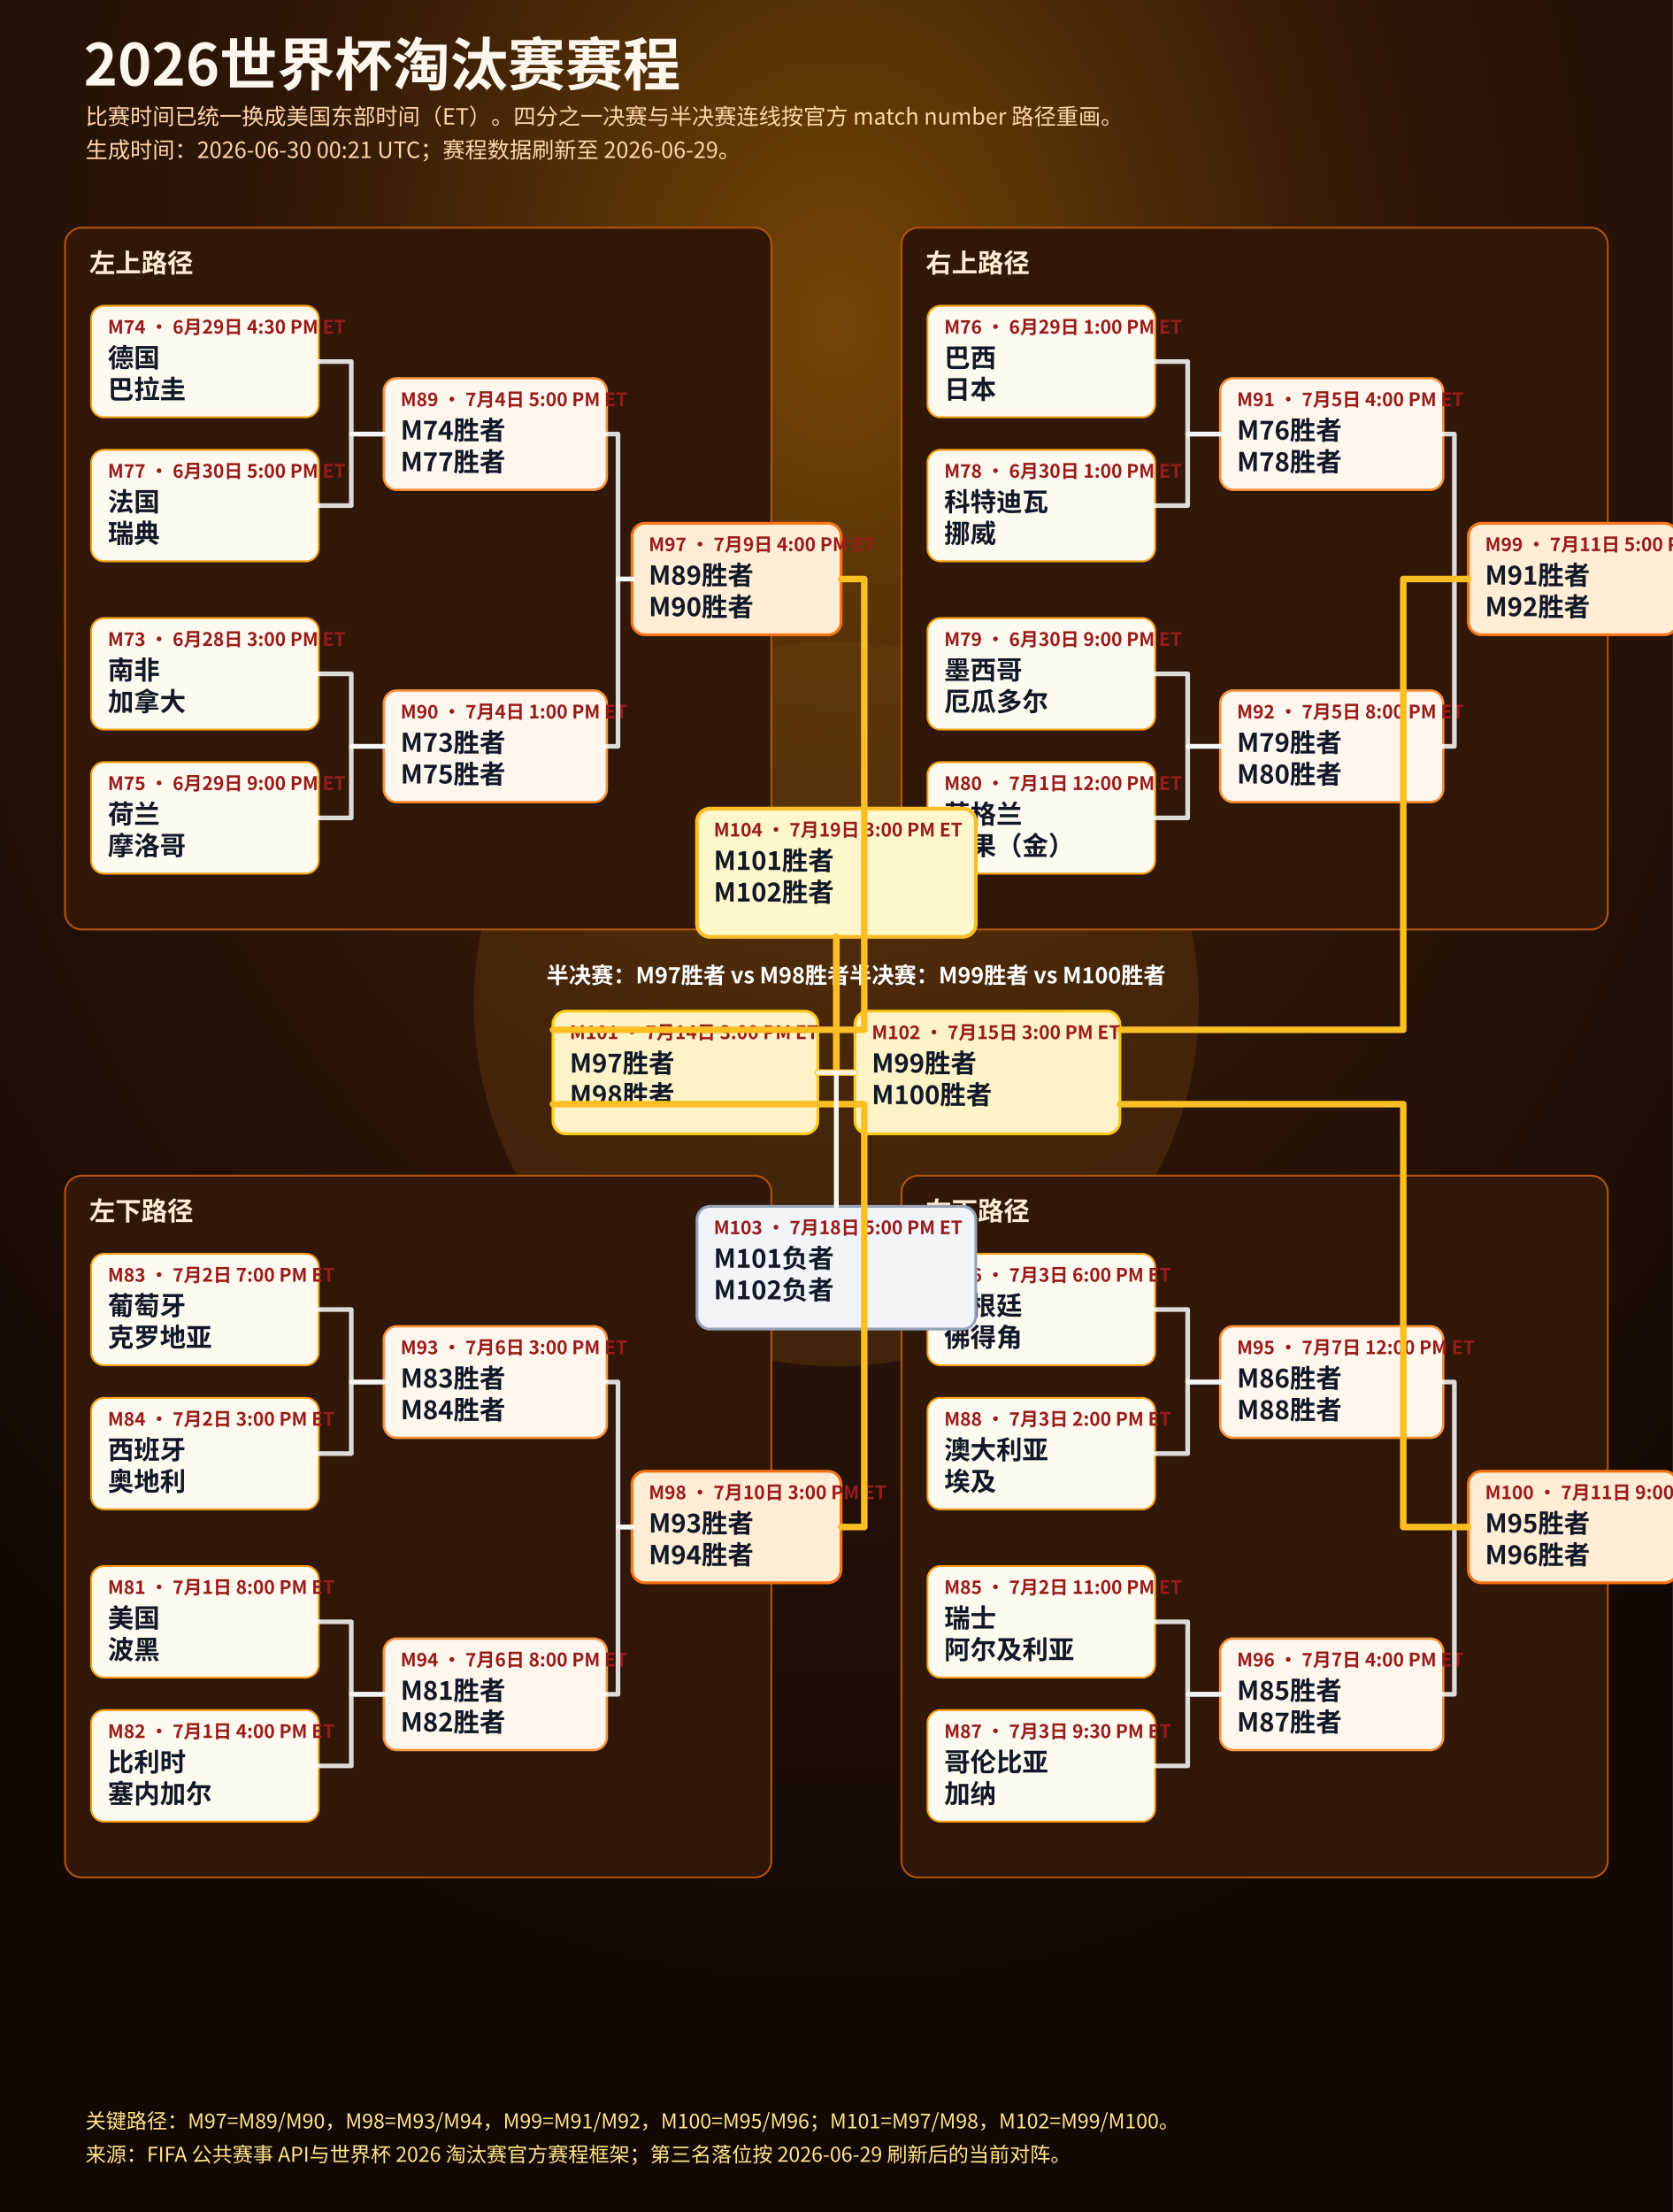
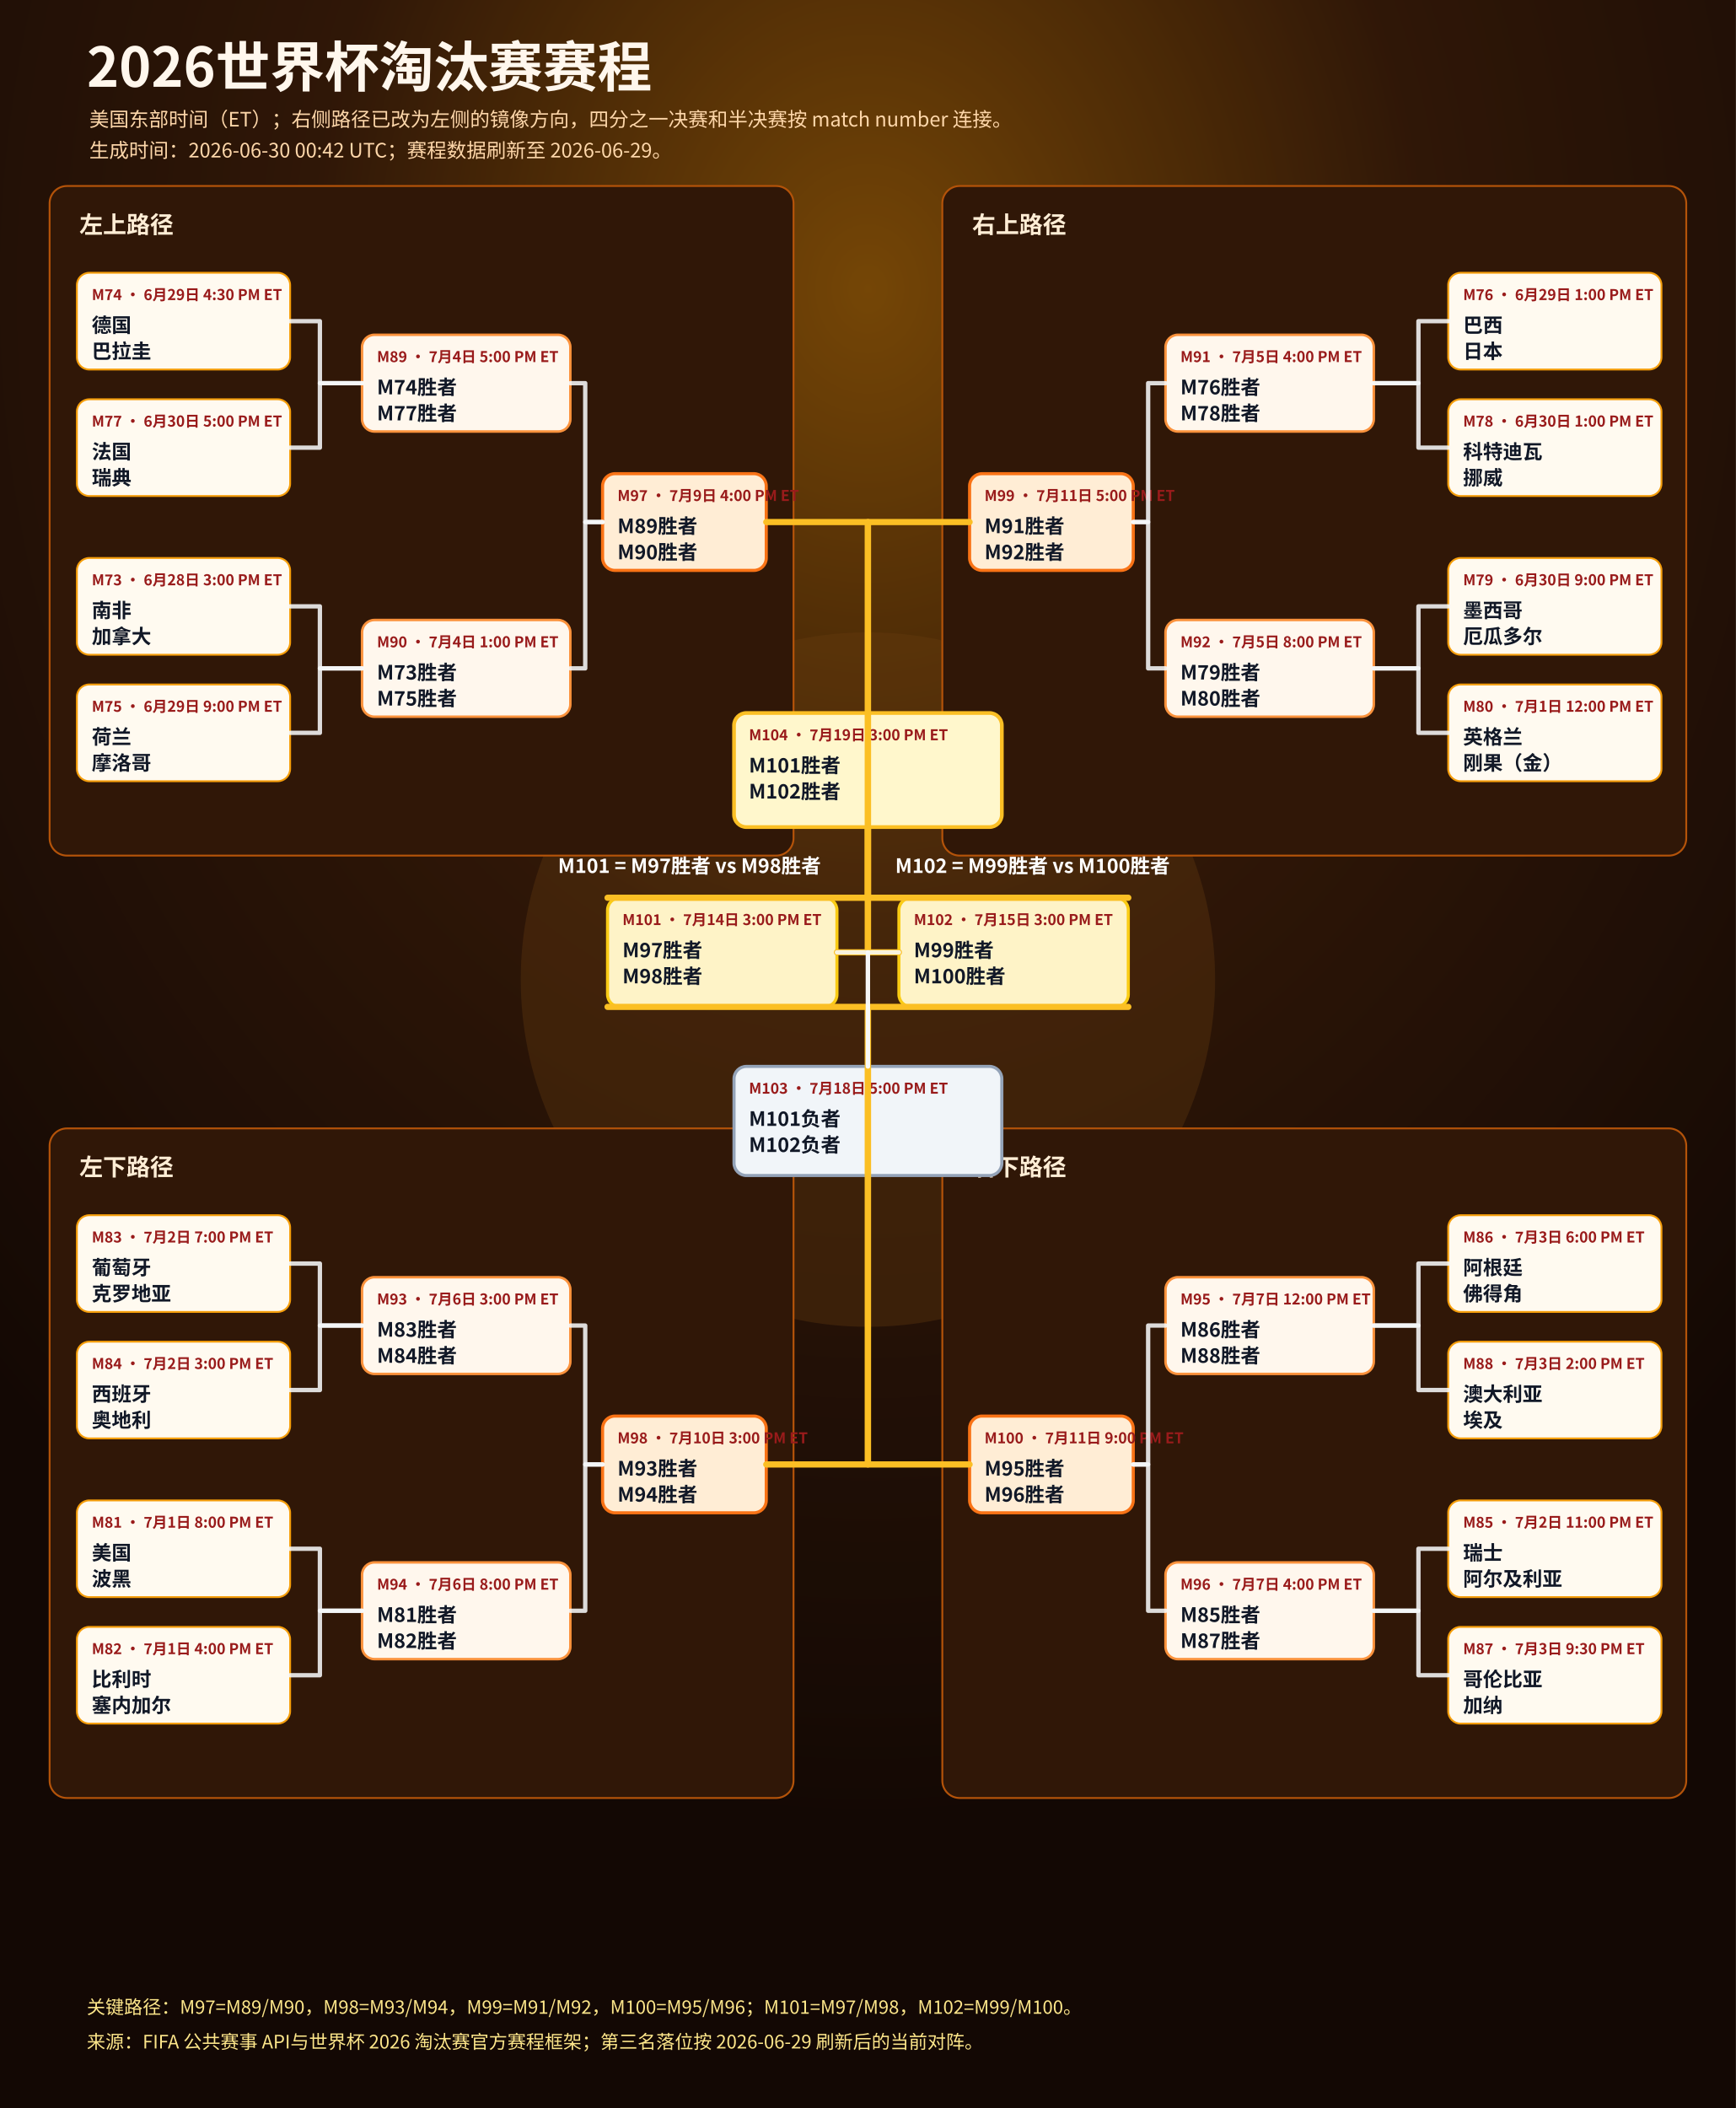
- <svg xmlns="http://www.w3.org/2000/svg" width="1800" height="2380" viewBox="0 0 1800 2380">
+ <svg xmlns="http://www.w3.org/2000/svg" width="1400" height="1700" viewBox="0 0 1400 1700">
  <defs>
    <style>
- .bg{fill:#160b04}.glow{fill:#6b3f10;opacity:.38}.title{font:900 62px 'Microsoft YaHei','Noto Sans CJK SC',Arial,sans-serif;fill:#fff7ed}.subtitle{font:400 24px 'Microsoft YaHei','Noto Sans CJK SC',Arial,sans-serif;fill:#fed7aa}.section{font:800 28px 'Microsoft YaHei','Noto Sans CJK SC',Arial,sans-serif;fill:#ffedd5}.time{font:800 20px 'Microsoft YaHei','Noto Sans CJK SC',Arial,sans-serif;fill:#991b1b}.team{font:800 28px 'Microsoft YaHei','Noto Sans CJK SC',Arial,sans-serif;fill:#111827}.panel{fill:#301707;stroke:#b45309;stroke-width:2}.match{fill:#fffaf0;stroke:#f59e0b;stroke-width:2}.slot{fill:#fff7ed;stroke:#fb923c;stroke-width:2.5}.quarter{fill:#ffedd5;stroke:#f97316;stroke-width:3}.semi{fill:#fef3c7;stroke:#facc15;stroke-width:3}.final{fill:#fff7cc;stroke:#fbbf24;stroke-width:4}.third{fill:#f1f5f9;stroke:#94a3b8;stroke-width:3}.connector{fill:none;stroke:#f8fafc;stroke-width:5;stroke-linecap:round;stroke-linejoin:round;opacity:.86}.connectorHot{fill:none;stroke:#fbbf24;stroke-width:7;stroke-linecap:round;stroke-linejoin:round}.note{font:400 22px 'Microsoft YaHei','Noto Sans CJK SC',Arial,sans-serif;fill:#fde68a}.pathLabel{font:800 24px 'Microsoft YaHei','Noto Sans CJK SC',Arial,sans-serif;fill:#ffffff}
+ .bg{fill:#160b04}.glow{fill:#6b3f10;opacity:.32}.title{font:900 44px 'Microsoft YaHei','Noto Sans CJK SC',Arial,sans-serif;fill:#fff7ed}.subtitle{font:400 16px 'Microsoft YaHei','Noto Sans CJK SC',Arial,sans-serif;fill:#fed7aa}.section{font:800 19px 'Microsoft YaHei','Noto Sans CJK SC',Arial,sans-serif;fill:#ffedd5}.time{font:800 12px 'Microsoft YaHei','Noto Sans CJK SC',Arial,sans-serif;fill:#991b1b}.team{font:800 16px 'Microsoft YaHei','Noto Sans CJK SC',Arial,sans-serif;fill:#111827}.panel{fill:#301707;stroke:#b45309;stroke-width:1.5}.match{fill:#fffaf0;stroke:#f59e0b;stroke-width:1.5}.slot{fill:#fff7ed;stroke:#fb923c;stroke-width:2}.quarter{fill:#ffedd5;stroke:#f97316;stroke-width:2.5}.semi{fill:#fef3c7;stroke:#facc15;stroke-width:2.5}.final{fill:#fff7cc;stroke:#fbbf24;stroke-width:3}.third{fill:#f1f5f9;stroke:#94a3b8;stroke-width:2.5}.connector{fill:none;stroke:#f8fafc;stroke-width:3.5;stroke-linecap:round;stroke-linejoin:round;opacity:.86}.connectorHot{fill:none;stroke:#fbbf24;stroke-width:5;stroke-linecap:round;stroke-linejoin:round}.note{font:400 15px 'Microsoft YaHei','Noto Sans CJK SC',Arial,sans-serif;fill:#fde68a}.pathLabel{font:800 16px 'Microsoft YaHei','Noto Sans CJK SC',Arial,sans-serif;fill:#ffffff}
</style>
-     <radialGradient id="gold" cx="50%" cy="15%" r="75%">
+     <radialGradient id="gold" cx="50%" cy="14%" r="72%">
      <stop offset="0%" stop-color="#a16207" />
      <stop offset="45%" stop-color="#3b1d09" />
      <stop offset="100%" stop-color="#120805" />
    </radialGradient>
  </defs>
-   <rect class="bg" x="0" y="0" width="1800" height="2380" />
-   <rect x="0" y="0" width="1800" height="2380" fill="url(#gold)" opacity=".68" />
-   <circle class="glow" cx="900" cy="1080" r="390" />
-   <text class="title" x="90" y="92">2026世界杯淘汰赛赛程</text>
-   <text class="subtitle" x="92" y="134">比赛时间已统一换成美国东部时间（ET）。四分之一决赛与半决赛连线按官方 match number 路径重画。</text>
-   <text class="subtitle" x="92" y="170">生成时间：2026-06-30 00:21 UTC；赛程数据刷新至 2026-06-29。</text>
-   <rect class="panel" x="70" y="245" width="760" height="755" rx="18" />
-   <text class="section" x="96" y="293">左上路径</text>
+   <rect class="bg" x="0" y="0" width="1400" height="1700" />
+   <rect x="0" y="0" width="1400" height="1700" fill="url(#gold)" opacity=".68" />
+   <circle class="glow" cx="700" cy="790" r="280" />
+   <text class="title" x="70" y="70">2026世界杯淘汰赛赛程</text>
+   <text class="subtitle" x="72" y="102">美国东部时间（ET）；右侧路径已改为左侧的镜像方向，四分之一决赛和半决赛按 match number 连接。</text>
+   <text class="subtitle" x="72" y="127">生成时间：2026-06-30 00:42 UTC；赛程数据刷新至 2026-06-29。</text>
+   <rect class="panel" x="40" y="150" width="600" height="540" rx="14" />
+   <text class="section" x="64" y="188">左上路径</text>
  <g id="m74">
-     <rect class="match" x="98" y="329" width="245" height="120" rx="14" />
-     <text class="time" x="116" y="359">M74 · 6月29日 4:30 PM ET</text>
-     <text class="team" x="116" y="395">德国</text>
-     <text class="team" x="116" y="429">巴拉圭</text>
+     <rect class="match" x="62" y="220" width="172" height="78" rx="10" />
+     <text class="time" x="74" y="242">M74 · 6月29日 4:30 PM ET</text>
+     <text class="team" x="74" y="268">德国</text>
+     <text class="team" x="74" y="289">巴拉圭</text>
  </g>
  <g id="m77">
-     <rect class="match" x="98" y="484" width="245" height="120" rx="14" />
-     <text class="time" x="116" y="514">M77 · 6月30日 5:00 PM ET</text>
-     <text class="team" x="116" y="550">法国</text>
-     <text class="team" x="116" y="584">瑞典</text>
+     <rect class="match" x="62" y="322" width="172" height="78" rx="10" />
+     <text class="time" x="74" y="344">M77 · 6月30日 5:00 PM ET</text>
+     <text class="team" x="74" y="370">法国</text>
+     <text class="team" x="74" y="391">瑞典</text>
  </g>
  <g id="m89">
-     <rect class="slot" x="413" y="407" width="240" height="120" rx="14" />
-     <text class="time" x="431" y="437">M89 · 7月4日 5:00 PM ET</text>
-     <text class="team" x="431" y="473">M74胜者</text>
-     <text class="team" x="431" y="507">M77胜者</text>
-   </g>
-   <path class="connector" d="M343 389 H378 V467 H413" />
-   <path class="connector" d="M343 544 H378 V467 H413" />
+     <rect class="slot" x="292" y="270" width="168" height="78" rx="10" />
+     <text class="time" x="304" y="292">M89 · 7月4日 5:00 PM ET</text>
+     <text class="team" x="304" y="318">M74胜者</text>
+     <text class="team" x="304" y="339">M77胜者</text>
+   </g>
+   <path class="connector" d="M234 259 H258 V309 H292" />
+   <path class="connector" d="M234 361 H258 V309 H292" />
  <g id="m73">
-     <rect class="match" x="98" y="665" width="245" height="120" rx="14" />
-     <text class="time" x="116" y="695">M73 · 6月28日 3:00 PM ET</text>
-     <text class="team" x="116" y="731">南非</text>
-     <text class="team" x="116" y="765">加拿大</text>
+     <rect class="match" x="62" y="450" width="172" height="78" rx="10" />
+     <text class="time" x="74" y="472">M73 · 6月28日 3:00 PM ET</text>
+     <text class="team" x="74" y="498">南非</text>
+     <text class="team" x="74" y="519">加拿大</text>
  </g>
  <g id="m75">
-     <rect class="match" x="98" y="820" width="245" height="120" rx="14" />
-     <text class="time" x="116" y="850">M75 · 6月29日 9:00 PM ET</text>
-     <text class="team" x="116" y="886">荷兰</text>
-     <text class="team" x="116" y="920">摩洛哥</text>
+     <rect class="match" x="62" y="552" width="172" height="78" rx="10" />
+     <text class="time" x="74" y="574">M75 · 6月29日 9:00 PM ET</text>
+     <text class="team" x="74" y="600">荷兰</text>
+     <text class="team" x="74" y="621">摩洛哥</text>
  </g>
  <g id="m90">
-     <rect class="slot" x="413" y="743" width="240" height="120" rx="14" />
-     <text class="time" x="431" y="773">M90 · 7月4日 1:00 PM ET</text>
-     <text class="team" x="431" y="809">M73胜者</text>
-     <text class="team" x="431" y="843">M75胜者</text>
-   </g>
-   <path class="connector" d="M343 725 H378 V803 H413" />
-   <path class="connector" d="M343 880 H378 V803 H413" />
+     <rect class="slot" x="292" y="500" width="168" height="78" rx="10" />
+     <text class="time" x="304" y="522">M90 · 7月4日 1:00 PM ET</text>
+     <text class="team" x="304" y="548">M73胜者</text>
+     <text class="team" x="304" y="569">M75胜者</text>
+   </g>
+   <path class="connector" d="M234 489 H258 V539 H292" />
+   <path class="connector" d="M234 591 H258 V539 H292" />
  <g id="m97">
-     <rect class="quarter" x="680" y="563" width="225" height="120" rx="14" />
-     <text class="time" x="698" y="593">M97 · 7月9日 4:00 PM ET</text>
-     <text class="team" x="698" y="629">M89胜者</text>
-     <text class="team" x="698" y="663">M90胜者</text>
-   </g>
-   <path class="connector" d="M653 467 H665 V623 H680" />
-   <path class="connector" d="M653 803 H665 V623 H680" />
-   <rect class="panel" x="970" y="245" width="760" height="755" rx="18" />
-   <text class="section" x="996" y="293">右上路径</text>
+     <rect class="quarter" x="486" y="382" width="132" height="78" rx="10" />
+     <text class="time" x="498" y="404">M97 · 7月9日 4:00 PM ET</text>
+     <text class="team" x="498" y="430">M89胜者</text>
+     <text class="team" x="498" y="451">M90胜者</text>
+   </g>
+   <path class="connector" d="M460 309 H472 V421 H486" />
+   <path class="connector" d="M460 539 H472 V421 H486" />
+   <rect class="panel" x="760" y="150" width="600" height="540" rx="14" />
+   <text class="section" x="784" y="188">右上路径</text>
  <g id="m76">
-     <rect class="match" x="998" y="329" width="245" height="120" rx="14" />
-     <text class="time" x="1016" y="359">M76 · 6月29日 1:00 PM ET</text>
-     <text class="team" x="1016" y="395">巴西</text>
-     <text class="team" x="1016" y="429">日本</text>
+     <rect class="match" x="1168" y="220" width="172" height="78" rx="10" />
+     <text class="time" x="1180" y="242">M76 · 6月29日 1:00 PM ET</text>
+     <text class="team" x="1180" y="268">巴西</text>
+     <text class="team" x="1180" y="289">日本</text>
  </g>
  <g id="m78">
-     <rect class="match" x="998" y="484" width="245" height="120" rx="14" />
-     <text class="time" x="1016" y="514">M78 · 6月30日 1:00 PM ET</text>
-     <text class="team" x="1016" y="550">科特迪瓦</text>
-     <text class="team" x="1016" y="584">挪威</text>
+     <rect class="match" x="1168" y="322" width="172" height="78" rx="10" />
+     <text class="time" x="1180" y="344">M78 · 6月30日 1:00 PM ET</text>
+     <text class="team" x="1180" y="370">科特迪瓦</text>
+     <text class="team" x="1180" y="391">挪威</text>
  </g>
  <g id="m91">
-     <rect class="slot" x="1313" y="407" width="240" height="120" rx="14" />
-     <text class="time" x="1331" y="437">M91 · 7月5日 4:00 PM ET</text>
-     <text class="team" x="1331" y="473">M76胜者</text>
-     <text class="team" x="1331" y="507">M78胜者</text>
-   </g>
-   <path class="connector" d="M1243 389 H1278 V467 H1313" />
-   <path class="connector" d="M1243 544 H1278 V467 H1313" />
+     <rect class="slot" x="940" y="270" width="168" height="78" rx="10" />
+     <text class="time" x="952" y="292">M91 · 7月5日 4:00 PM ET</text>
+     <text class="team" x="952" y="318">M76胜者</text>
+     <text class="team" x="952" y="339">M78胜者</text>
+   </g>
+   <path class="connector" d="M1168 259 H1144 V309 H1108" />
+   <path class="connector" d="M1168 361 H1144 V309 H1108" />
  <g id="m79">
-     <rect class="match" x="998" y="665" width="245" height="120" rx="14" />
-     <text class="time" x="1016" y="695">M79 · 6月30日 9:00 PM ET</text>
-     <text class="team" x="1016" y="731">墨西哥</text>
-     <text class="team" x="1016" y="765">厄瓜多尔</text>
+     <rect class="match" x="1168" y="450" width="172" height="78" rx="10" />
+     <text class="time" x="1180" y="472">M79 · 6月30日 9:00 PM ET</text>
+     <text class="team" x="1180" y="498">墨西哥</text>
+     <text class="team" x="1180" y="519">厄瓜多尔</text>
  </g>
  <g id="m80">
-     <rect class="match" x="998" y="820" width="245" height="120" rx="14" />
-     <text class="time" x="1016" y="850">M80 · 7月1日 12:00 PM ET</text>
-     <text class="team" x="1016" y="886">英格兰</text>
-     <text class="team" x="1016" y="920">刚果（金）</text>
+     <rect class="match" x="1168" y="552" width="172" height="78" rx="10" />
+     <text class="time" x="1180" y="574">M80 · 7月1日 12:00 PM ET</text>
+     <text class="team" x="1180" y="600">英格兰</text>
+     <text class="team" x="1180" y="621">刚果（金）</text>
  </g>
  <g id="m92">
-     <rect class="slot" x="1313" y="743" width="240" height="120" rx="14" />
-     <text class="time" x="1331" y="773">M92 · 7月5日 8:00 PM ET</text>
-     <text class="team" x="1331" y="809">M79胜者</text>
-     <text class="team" x="1331" y="843">M80胜者</text>
-   </g>
-   <path class="connector" d="M1243 725 H1278 V803 H1313" />
-   <path class="connector" d="M1243 880 H1278 V803 H1313" />
+     <rect class="slot" x="940" y="500" width="168" height="78" rx="10" />
+     <text class="time" x="952" y="522">M92 · 7月5日 8:00 PM ET</text>
+     <text class="team" x="952" y="548">M79胜者</text>
+     <text class="team" x="952" y="569">M80胜者</text>
+   </g>
+   <path class="connector" d="M1168 489 H1144 V539 H1108" />
+   <path class="connector" d="M1168 591 H1144 V539 H1108" />
  <g id="m99">
-     <rect class="quarter" x="1580" y="563" width="225" height="120" rx="14" />
-     <text class="time" x="1598" y="593">M99 · 7月11日 5:00 PM ET</text>
-     <text class="team" x="1598" y="629">M91胜者</text>
-     <text class="team" x="1598" y="663">M92胜者</text>
-   </g>
-   <path class="connector" d="M1553 467 H1565 V623 H1580" />
-   <path class="connector" d="M1553 803 H1565 V623 H1580" />
-   <rect class="panel" x="70" y="1265" width="760" height="755" rx="18" />
-   <text class="section" x="96" y="1313">左下路径</text>
+     <rect class="quarter" x="782" y="382" width="132" height="78" rx="10" />
+     <text class="time" x="794" y="404">M99 · 7月11日 5:00 PM ET</text>
+     <text class="team" x="794" y="430">M91胜者</text>
+     <text class="team" x="794" y="451">M92胜者</text>
+   </g>
+   <path class="connector" d="M940 309 H926 V421 H914" />
+   <path class="connector" d="M940 539 H926 V421 H914" />
+   <rect class="panel" x="40" y="910" width="600" height="540" rx="14" />
+   <text class="section" x="64" y="948">左下路径</text>
  <g id="m83">
-     <rect class="match" x="98" y="1349" width="245" height="120" rx="14" />
-     <text class="time" x="116" y="1379">M83 · 7月2日 7:00 PM ET</text>
-     <text class="team" x="116" y="1415">葡萄牙</text>
-     <text class="team" x="116" y="1449">克罗地亚</text>
+     <rect class="match" x="62" y="980" width="172" height="78" rx="10" />
+     <text class="time" x="74" y="1002">M83 · 7月2日 7:00 PM ET</text>
+     <text class="team" x="74" y="1028">葡萄牙</text>
+     <text class="team" x="74" y="1049">克罗地亚</text>
  </g>
  <g id="m84">
-     <rect class="match" x="98" y="1504" width="245" height="120" rx="14" />
-     <text class="time" x="116" y="1534">M84 · 7月2日 3:00 PM ET</text>
-     <text class="team" x="116" y="1570">西班牙</text>
-     <text class="team" x="116" y="1604">奥地利</text>
+     <rect class="match" x="62" y="1082" width="172" height="78" rx="10" />
+     <text class="time" x="74" y="1104">M84 · 7月2日 3:00 PM ET</text>
+     <text class="team" x="74" y="1130">西班牙</text>
+     <text class="team" x="74" y="1151">奥地利</text>
  </g>
  <g id="m93">
-     <rect class="slot" x="413" y="1427" width="240" height="120" rx="14" />
-     <text class="time" x="431" y="1457">M93 · 7月6日 3:00 PM ET</text>
-     <text class="team" x="431" y="1493">M83胜者</text>
-     <text class="team" x="431" y="1527">M84胜者</text>
-   </g>
-   <path class="connector" d="M343 1409 H378 V1487 H413" />
-   <path class="connector" d="M343 1564 H378 V1487 H413" />
+     <rect class="slot" x="292" y="1030" width="168" height="78" rx="10" />
+     <text class="time" x="304" y="1052">M93 · 7月6日 3:00 PM ET</text>
+     <text class="team" x="304" y="1078">M83胜者</text>
+     <text class="team" x="304" y="1099">M84胜者</text>
+   </g>
+   <path class="connector" d="M234 1019 H258 V1069 H292" />
+   <path class="connector" d="M234 1121 H258 V1069 H292" />
  <g id="m81">
-     <rect class="match" x="98" y="1685" width="245" height="120" rx="14" />
-     <text class="time" x="116" y="1715">M81 · 7月1日 8:00 PM ET</text>
-     <text class="team" x="116" y="1751">美国</text>
-     <text class="team" x="116" y="1785">波黑</text>
+     <rect class="match" x="62" y="1210" width="172" height="78" rx="10" />
+     <text class="time" x="74" y="1232">M81 · 7月1日 8:00 PM ET</text>
+     <text class="team" x="74" y="1258">美国</text>
+     <text class="team" x="74" y="1279">波黑</text>
  </g>
  <g id="m82">
-     <rect class="match" x="98" y="1840" width="245" height="120" rx="14" />
-     <text class="time" x="116" y="1870">M82 · 7月1日 4:00 PM ET</text>
-     <text class="team" x="116" y="1906">比利时</text>
-     <text class="team" x="116" y="1940">塞内加尔</text>
+     <rect class="match" x="62" y="1312" width="172" height="78" rx="10" />
+     <text class="time" x="74" y="1334">M82 · 7月1日 4:00 PM ET</text>
+     <text class="team" x="74" y="1360">比利时</text>
+     <text class="team" x="74" y="1381">塞内加尔</text>
  </g>
  <g id="m94">
-     <rect class="slot" x="413" y="1763" width="240" height="120" rx="14" />
-     <text class="time" x="431" y="1793">M94 · 7月6日 8:00 PM ET</text>
-     <text class="team" x="431" y="1829">M81胜者</text>
-     <text class="team" x="431" y="1863">M82胜者</text>
-   </g>
-   <path class="connector" d="M343 1745 H378 V1823 H413" />
-   <path class="connector" d="M343 1900 H378 V1823 H413" />
+     <rect class="slot" x="292" y="1260" width="168" height="78" rx="10" />
+     <text class="time" x="304" y="1282">M94 · 7月6日 8:00 PM ET</text>
+     <text class="team" x="304" y="1308">M81胜者</text>
+     <text class="team" x="304" y="1329">M82胜者</text>
+   </g>
+   <path class="connector" d="M234 1249 H258 V1299 H292" />
+   <path class="connector" d="M234 1351 H258 V1299 H292" />
  <g id="m98">
-     <rect class="quarter" x="680" y="1583" width="225" height="120" rx="14" />
-     <text class="time" x="698" y="1613">M98 · 7月10日 3:00 PM ET</text>
-     <text class="team" x="698" y="1649">M93胜者</text>
-     <text class="team" x="698" y="1683">M94胜者</text>
-   </g>
-   <path class="connector" d="M653 1487 H665 V1643 H680" />
-   <path class="connector" d="M653 1823 H665 V1643 H680" />
-   <rect class="panel" x="970" y="1265" width="760" height="755" rx="18" />
-   <text class="section" x="996" y="1313">右下路径</text>
+     <rect class="quarter" x="486" y="1142" width="132" height="78" rx="10" />
+     <text class="time" x="498" y="1164">M98 · 7月10日 3:00 PM ET</text>
+     <text class="team" x="498" y="1190">M93胜者</text>
+     <text class="team" x="498" y="1211">M94胜者</text>
+   </g>
+   <path class="connector" d="M460 1069 H472 V1181 H486" />
+   <path class="connector" d="M460 1299 H472 V1181 H486" />
+   <rect class="panel" x="760" y="910" width="600" height="540" rx="14" />
+   <text class="section" x="784" y="948">右下路径</text>
  <g id="m86">
-     <rect class="match" x="998" y="1349" width="245" height="120" rx="14" />
-     <text class="time" x="1016" y="1379">M86 · 7月3日 6:00 PM ET</text>
-     <text class="team" x="1016" y="1415">阿根廷</text>
-     <text class="team" x="1016" y="1449">佛得角</text>
+     <rect class="match" x="1168" y="980" width="172" height="78" rx="10" />
+     <text class="time" x="1180" y="1002">M86 · 7月3日 6:00 PM ET</text>
+     <text class="team" x="1180" y="1028">阿根廷</text>
+     <text class="team" x="1180" y="1049">佛得角</text>
  </g>
  <g id="m88">
-     <rect class="match" x="998" y="1504" width="245" height="120" rx="14" />
-     <text class="time" x="1016" y="1534">M88 · 7月3日 2:00 PM ET</text>
-     <text class="team" x="1016" y="1570">澳大利亚</text>
-     <text class="team" x="1016" y="1604">埃及</text>
+     <rect class="match" x="1168" y="1082" width="172" height="78" rx="10" />
+     <text class="time" x="1180" y="1104">M88 · 7月3日 2:00 PM ET</text>
+     <text class="team" x="1180" y="1130">澳大利亚</text>
+     <text class="team" x="1180" y="1151">埃及</text>
  </g>
  <g id="m95">
-     <rect class="slot" x="1313" y="1427" width="240" height="120" rx="14" />
-     <text class="time" x="1331" y="1457">M95 · 7月7日 12:00 PM ET</text>
-     <text class="team" x="1331" y="1493">M86胜者</text>
-     <text class="team" x="1331" y="1527">M88胜者</text>
-   </g>
-   <path class="connector" d="M1243 1409 H1278 V1487 H1313" />
-   <path class="connector" d="M1243 1564 H1278 V1487 H1313" />
+     <rect class="slot" x="940" y="1030" width="168" height="78" rx="10" />
+     <text class="time" x="952" y="1052">M95 · 7月7日 12:00 PM ET</text>
+     <text class="team" x="952" y="1078">M86胜者</text>
+     <text class="team" x="952" y="1099">M88胜者</text>
+   </g>
+   <path class="connector" d="M1168 1019 H1144 V1069 H1108" />
+   <path class="connector" d="M1168 1121 H1144 V1069 H1108" />
  <g id="m85">
-     <rect class="match" x="998" y="1685" width="245" height="120" rx="14" />
-     <text class="time" x="1016" y="1715">M85 · 7月2日 11:00 PM ET</text>
-     <text class="team" x="1016" y="1751">瑞士</text>
-     <text class="team" x="1016" y="1785">阿尔及利亚</text>
+     <rect class="match" x="1168" y="1210" width="172" height="78" rx="10" />
+     <text class="time" x="1180" y="1232">M85 · 7月2日 11:00 PM ET</text>
+     <text class="team" x="1180" y="1258">瑞士</text>
+     <text class="team" x="1180" y="1279">阿尔及利亚</text>
  </g>
  <g id="m87">
-     <rect class="match" x="998" y="1840" width="245" height="120" rx="14" />
-     <text class="time" x="1016" y="1870">M87 · 7月3日 9:30 PM ET</text>
-     <text class="team" x="1016" y="1906">哥伦比亚</text>
-     <text class="team" x="1016" y="1940">加纳</text>
+     <rect class="match" x="1168" y="1312" width="172" height="78" rx="10" />
+     <text class="time" x="1180" y="1334">M87 · 7月3日 9:30 PM ET</text>
+     <text class="team" x="1180" y="1360">哥伦比亚</text>
+     <text class="team" x="1180" y="1381">加纳</text>
  </g>
  <g id="m96">
-     <rect class="slot" x="1313" y="1763" width="240" height="120" rx="14" />
-     <text class="time" x="1331" y="1793">M96 · 7月7日 4:00 PM ET</text>
-     <text class="team" x="1331" y="1829">M85胜者</text>
-     <text class="team" x="1331" y="1863">M87胜者</text>
-   </g>
-   <path class="connector" d="M1243 1745 H1278 V1823 H1313" />
-   <path class="connector" d="M1243 1900 H1278 V1823 H1313" />
+     <rect class="slot" x="940" y="1260" width="168" height="78" rx="10" />
+     <text class="time" x="952" y="1282">M96 · 7月7日 4:00 PM ET</text>
+     <text class="team" x="952" y="1308">M85胜者</text>
+     <text class="team" x="952" y="1329">M87胜者</text>
+   </g>
+   <path class="connector" d="M1168 1249 H1144 V1299 H1108" />
+   <path class="connector" d="M1168 1351 H1144 V1299 H1108" />
  <g id="m100">
-     <rect class="quarter" x="1580" y="1583" width="225" height="120" rx="14" />
-     <text class="time" x="1598" y="1613">M100 · 7月11日 9:00 PM ET</text>
-     <text class="team" x="1598" y="1649">M95胜者</text>
-     <text class="team" x="1598" y="1683">M96胜者</text>
-   </g>
-   <path class="connector" d="M1553 1487 H1565 V1643 H1580" />
-   <path class="connector" d="M1553 1823 H1565 V1643 H1580" />
+     <rect class="quarter" x="782" y="1142" width="132" height="78" rx="10" />
+     <text class="time" x="794" y="1164">M100 · 7月11日 9:00 PM ET</text>
+     <text class="team" x="794" y="1190">M95胜者</text>
+     <text class="team" x="794" y="1211">M96胜者</text>
+   </g>
+   <path class="connector" d="M940 1069 H926 V1181 H914" />
+   <path class="connector" d="M940 1299 H926 V1181 H914" />
  <g id="m101">
-     <rect class="semi" x="595" y="1088" width="285" height="132" rx="14" />
-     <text class="time" x="613" y="1118">M101 · 7月14日 3:00 PM ET</text>
-     <text class="team" x="613" y="1154">M97胜者</text>
-     <text class="team" x="613" y="1188">M98胜者</text>
+     <rect class="semi" x="490" y="724" width="185" height="88" rx="10" />
+     <text class="time" x="502" y="746">M101 · 7月14日 3:00 PM ET</text>
+     <text class="team" x="502" y="772">M97胜者</text>
+     <text class="team" x="502" y="793">M98胜者</text>
  </g>
  <g id="m102">
-     <rect class="semi" x="920" y="1088" width="285" height="132" rx="14" />
-     <text class="time" x="938" y="1118">M102 · 7月15日 3:00 PM ET</text>
-     <text class="team" x="938" y="1154">M99胜者</text>
-     <text class="team" x="938" y="1188">M100胜者</text>
+     <rect class="semi" x="725" y="724" width="185" height="88" rx="10" />
+     <text class="time" x="737" y="746">M102 · 7月15日 3:00 PM ET</text>
+     <text class="team" x="737" y="772">M99胜者</text>
+     <text class="team" x="737" y="793">M100胜者</text>
  </g>
  <g id="m104">
-     <rect class="final" x="750" y="870" width="300" height="138" rx="14" />
-     <text class="time" x="768" y="900">M104 · 7月19日 3:00 PM ET</text>
-     <text class="team" x="768" y="936">M101胜者</text>
-     <text class="team" x="768" y="970">M102胜者</text>
+     <rect class="final" x="592" y="575" width="216" height="92" rx="10" />
+     <text class="time" x="604" y="597">M104 · 7月19日 3:00 PM ET</text>
+     <text class="team" x="604" y="623">M101胜者</text>
+     <text class="team" x="604" y="644">M102胜者</text>
  </g>
  <g id="m103">
-     <rect class="third" x="750" y="1298" width="300" height="132" rx="14" />
-     <text class="time" x="768" y="1328">M103 · 7月18日 5:00 PM ET</text>
-     <text class="team" x="768" y="1364">M101负者</text>
-     <text class="team" x="768" y="1398">M102负者</text>
-   </g>
-   <text class="pathLabel" x="588" y="1058">半决赛：M97胜者 vs M98胜者</text>
-   <text class="pathLabel" x="914" y="1058">半决赛：M99胜者 vs M100胜者</text>
-   <path class="connectorHot" d="M905 623 H930 V1108 H595" />
-   <path class="connectorHot" d="M905 1643 H930 V1188 H595" />
-   <path class="connectorHot" d="M1580 623 H1510 V1108 H1205" />
-   <path class="connectorHot" d="M1580 1643 H1510 V1188 H1205" />
-   <path class="connectorHot" d="M880 1154 H900 V1008" />
-   <path class="connectorHot" d="M920 1154 H900 V1008" />
-   <path class="connector" d="M880 1154 H900 V1298" />
-   <path class="connector" d="M920 1154 H900 V1298" />
-   <text class="note" x="92" y="2290">关键路径：M97=M89/M90，M98=M93/M94，M99=M91/M92，M100=M95/M96；M101=M97/M98，M102=M99/M100。</text>
-   <text class="note" x="92" y="2326">来源：FIFA 公共赛事 API与世界杯 2026 淘汰赛官方赛程框架；第三名落位按 2026-06-29 刷新后的当前对阵。</text>
+     <rect class="third" x="592" y="860" width="216" height="88" rx="10" />
+     <text class="time" x="604" y="882">M103 · 7月18日 5:00 PM ET</text>
+     <text class="team" x="604" y="908">M101负者</text>
+     <text class="team" x="604" y="929">M102负者</text>
+   </g>
+   <text class="pathLabel" x="450" y="704">M101 = M97胜者 vs M98胜者</text>
+   <text class="pathLabel" x="722" y="704">M102 = M99胜者 vs M100胜者</text>
+   <path class="connectorHot" d="M618 421 H700 V724 H490" />
+   <path class="connectorHot" d="M618 1181 H700 V812 H490" />
+   <path class="connectorHot" d="M782 421 H700 V724 H910" />
+   <path class="connectorHot" d="M782 1181 H700 V812 H910" />
+   <path class="connectorHot" d="M675 768 H700 V667" />
+   <path class="connectorHot" d="M725 768 H700 V667" />
+   <path class="connector" d="M675 768 H700 V860" />
+   <path class="connector" d="M725 768 H700 V860" />
+   <text class="note" x="70" y="1624">关键路径：M97=M89/M90，M98=M93/M94，M99=M91/M92，M100=M95/M96；M101=M97/M98，M102=M99/M100。</text>
+   <text class="note" x="70" y="1652">来源：FIFA 公共赛事 API与世界杯 2026 淘汰赛官方赛程框架；第三名落位按 2026-06-29 刷新后的当前对阵。</text>
</svg>
